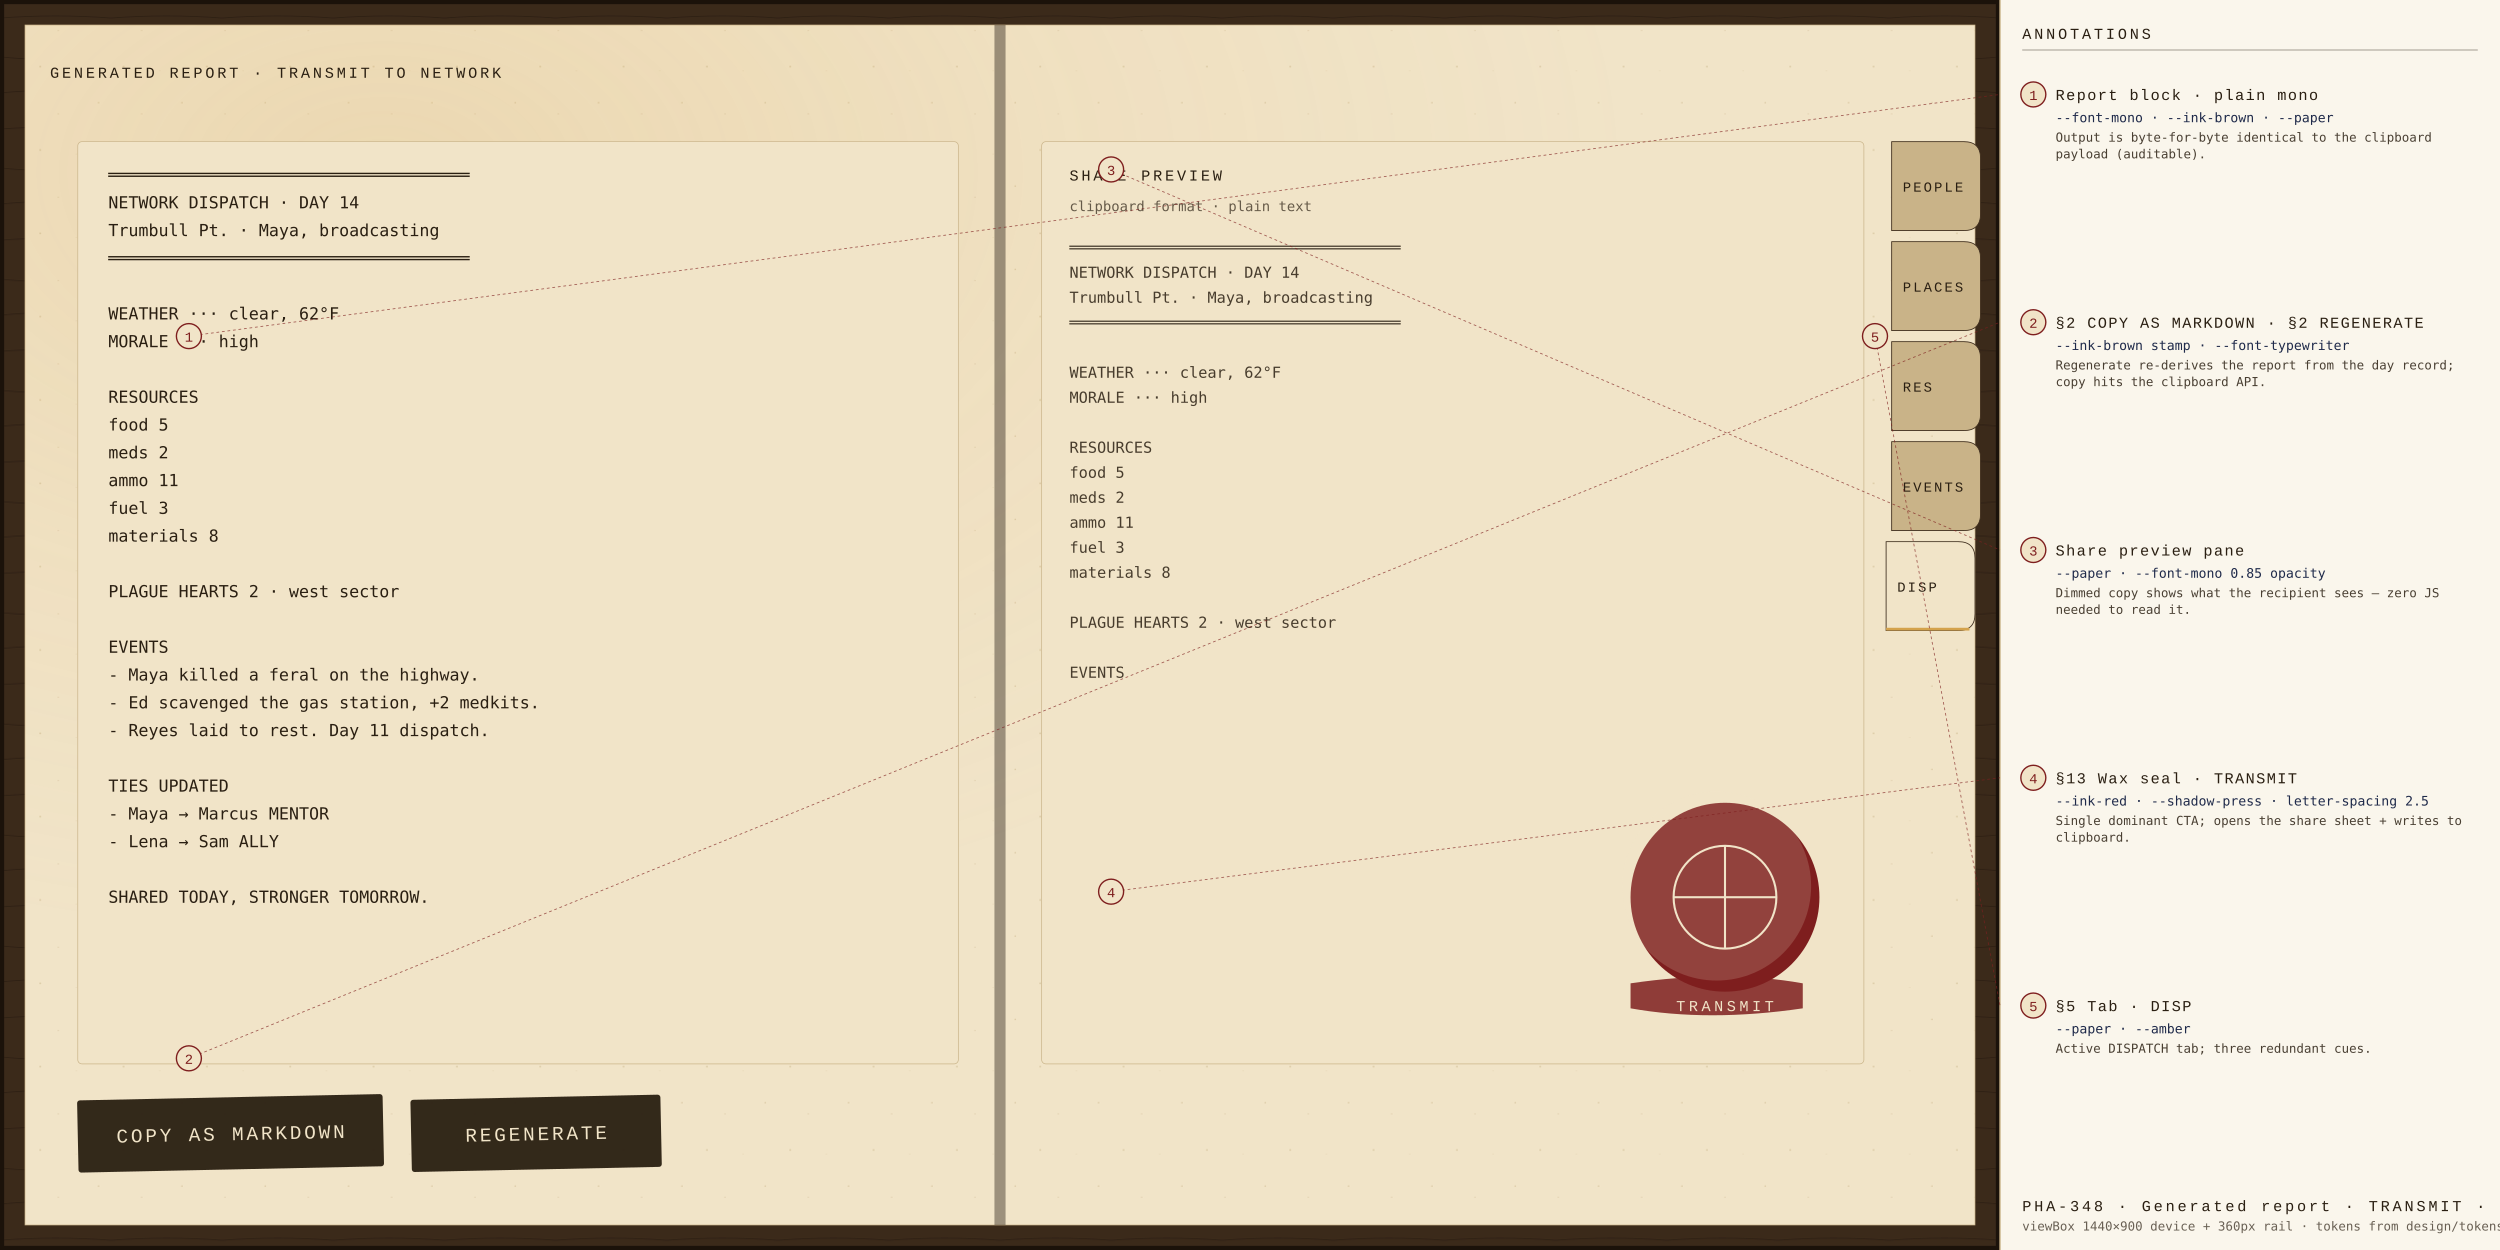
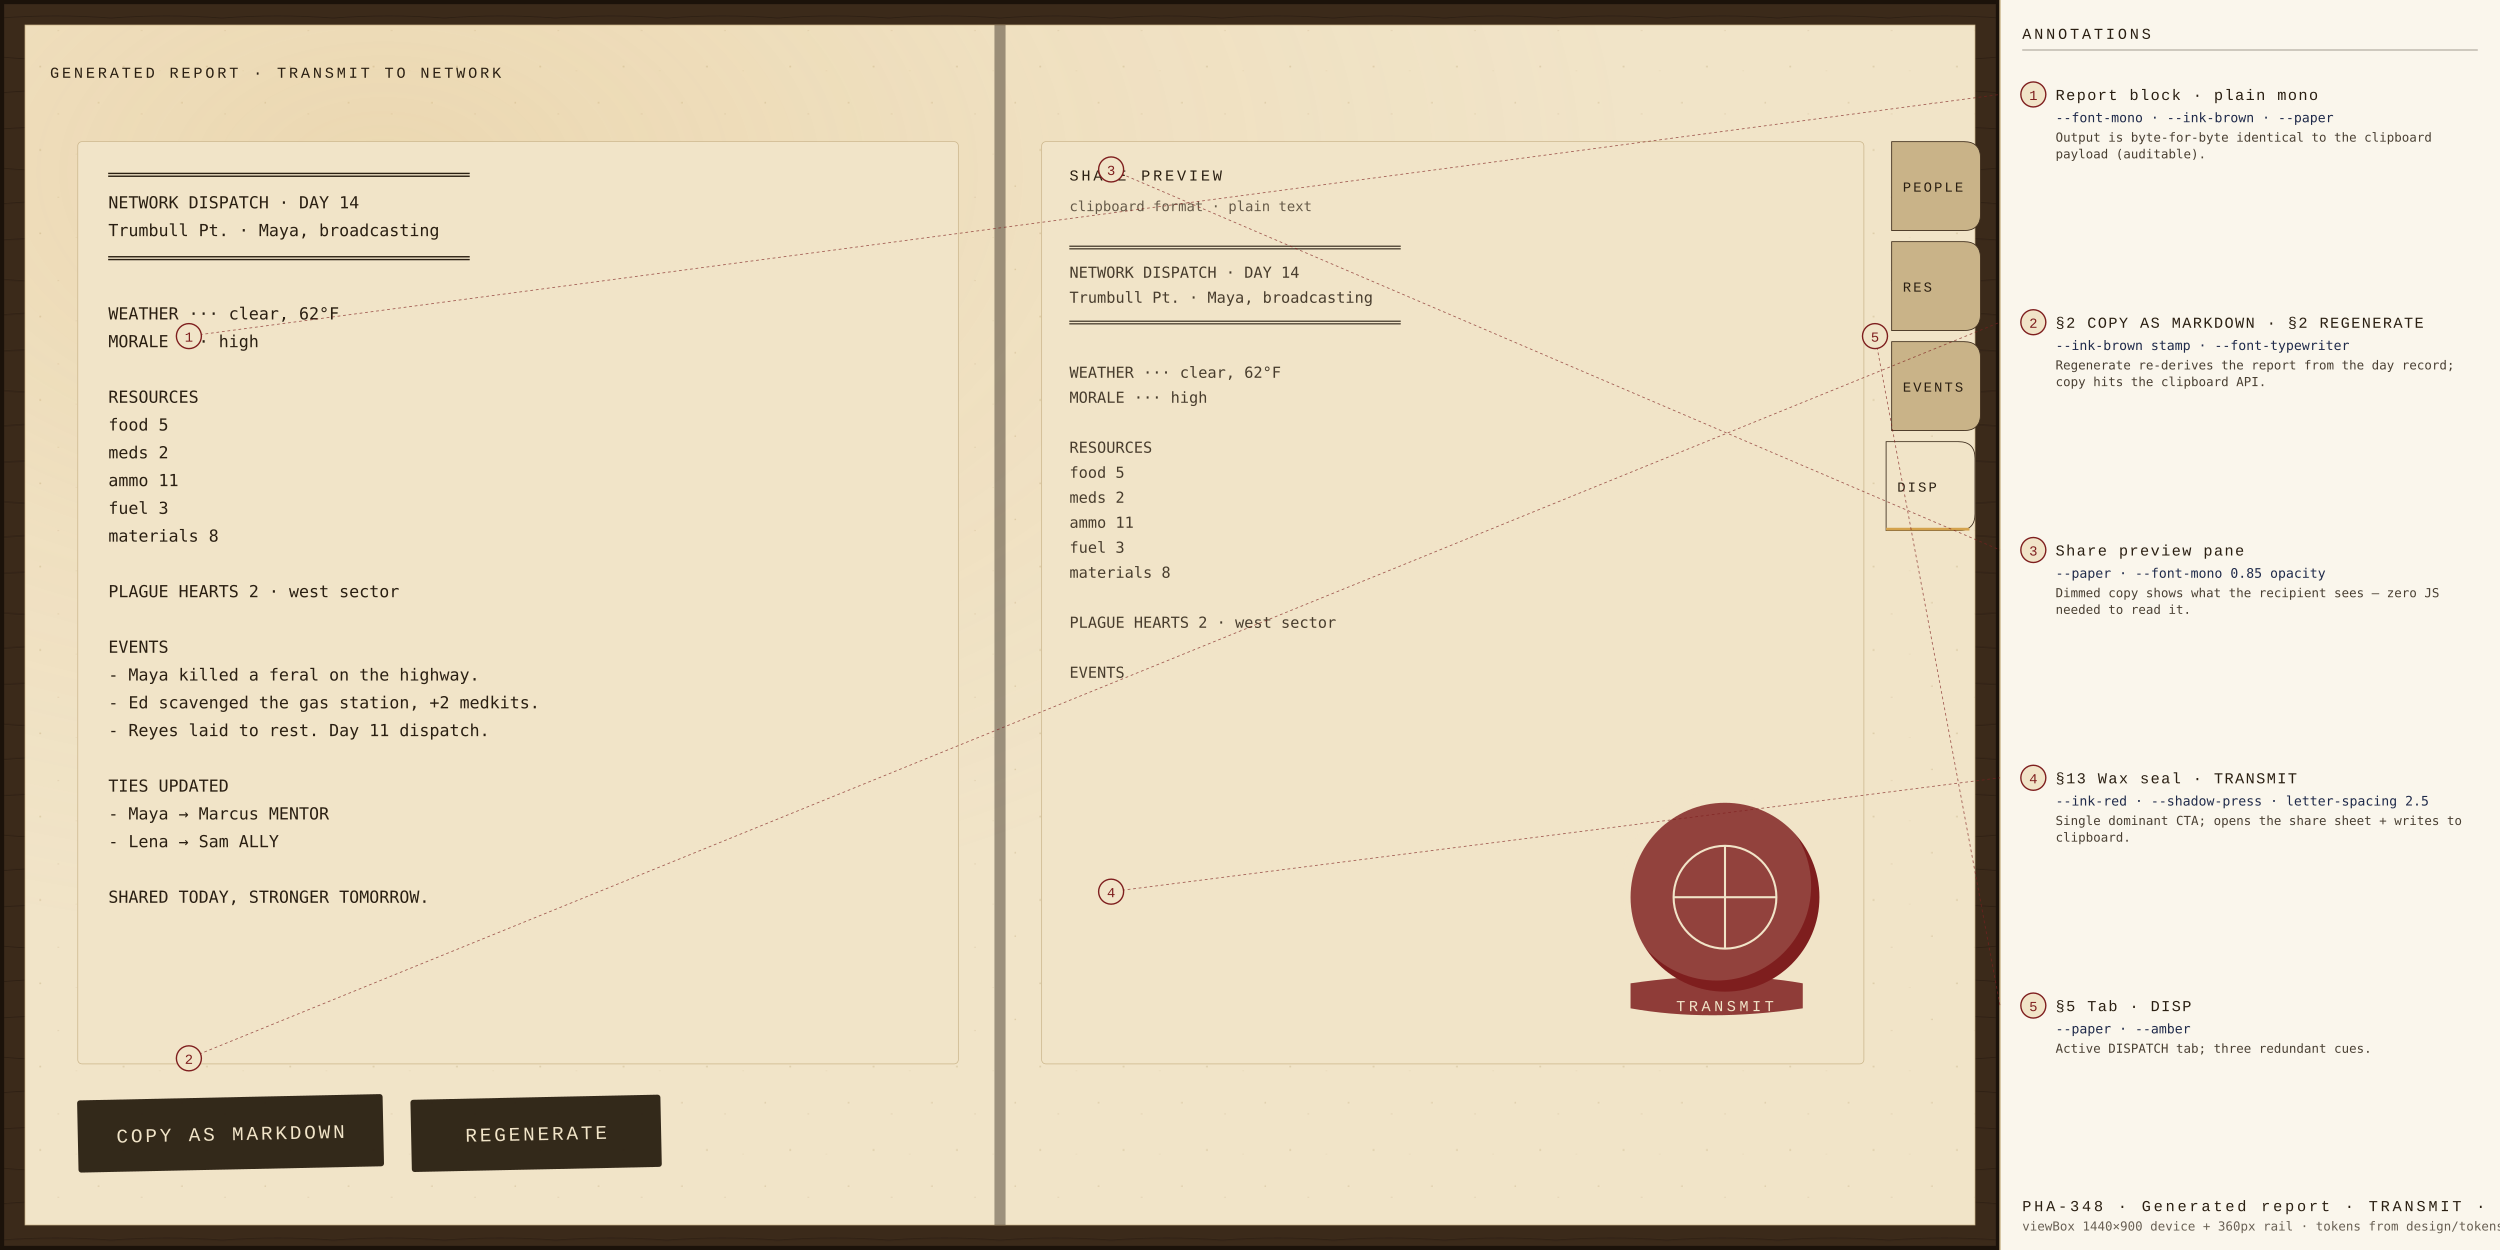
<svg xmlns="http://www.w3.org/2000/svg" viewBox="0 0 1800 900" width="1800" height="900" role="img" aria-label="PHA-348 · Generated report · TRANSMIT · Desktop · ≥1025px mockup">
  <defs>
    <pattern id="paperGrain" x="0" y="0" width="60" height="60" patternUnits="userSpaceOnUse">
      <rect width="60" height="60" fill="#F1E4C8" />
      <circle cx="11" cy="14" r="0.6" fill="#C9B388" opacity="0.5" />
      <circle cx="42" cy="22" r="0.5" fill="#C9B388" opacity="0.4" />
      <circle cx="29" cy="48" r="0.7" fill="#C9B388" opacity="0.45" />
      <circle cx="55" cy="51" r="0.4" fill="#C9B388" opacity="0.3" />
    </pattern>
    <pattern id="leatherGrain" x="0" y="0" width="80" height="80" patternUnits="userSpaceOnUse">
      <rect width="80" height="80" fill="#3B2A1A" />
      <path d="M0 13 q40 -3 80 0 M0 41 q40 4 80 0 M0 67 q40 -4 80 0" stroke="#1B120A" stroke-width="0.6" fill="none" opacity="0.5" />
    </pattern>
    <radialGradient id="lamp" cx="18%" cy="12%" r="65%">
      <stop offset="0%" stop-color="#D4A24C" stop-opacity="0.18" />
      <stop offset="55%" stop-color="#D4A24C" stop-opacity="0.06" />
      <stop offset="100%" stop-color="#D4A24C" stop-opacity="0" />
    </radialGradient>
    <filter id="hand" x="-2%" y="-50%" width="104%" height="200%">
      <feTurbulence type="fractalNoise" baseFrequency="0.7" numOctaves="2" seed="3" />
      <feDisplacementMap in="SourceGraphic" scale="0.6" />
    </filter>
    <symbol id="paperclip" viewBox="0 0 40 60">
      <path d="M20 4 q-9 0 -9 9 v36 q0 9 9 9 t9 -9 v-30 q0 -5 -5 -5 t-5 5 v22" fill="none" stroke="#D4A24C" stroke-width="2.2" stroke-linecap="round" />
    </symbol>
    <symbol id="touchHint" viewBox="0 0 44 44">
      <rect x="0" y="0" width="44" height="44" fill="none" stroke="#D4A24C" stroke-width="1" stroke-dasharray="3 3" opacity="0.6" />
    </symbol>
  </defs>
  <rect x="0" y="0" width="1800" height="900" fill="#3B2A1A" />
  <rect x="0" y="0" width="1440" height="900" fill="url(#leatherGrain)" />
  <rect x="0" y="0" width="1440" height="900" fill="url(#leatherGrain)" />
  <rect x="0" y="0" width="1440" height="900" fill="#3B2A1A" opacity="0.15" />
  <rect x="0" y="0" width="1440" height="3" fill="#1B120A" />
  <rect x="0" y="897" width="1440" height="3" fill="#1B120A" />
  <rect x="0" y="0" width="3" height="900" fill="#1B120A" />
  <rect x="1437" y="0" width="3" height="900" fill="#1B120A" />
  <rect x="18" y="18" width="1404" height="864" fill="url(#paperGrain)" stroke="#C9B388" stroke-width="0.5" />
  <rect x="18" y="18" width="1404" height="864" fill="url(#lamp)" />
  <text x="36" y="56" font-family="'Special Elite', 'Courier New', Courier, monospace" font-size="11" fill="#2A1F12" letter-spacing="2">GENERATED REPORT · TRANSMIT TO NETWORK</text>
  <rect x="716" y="18" width="8" height="864" fill="#1B120A" opacity="0.4" />
  <rect x="56" y="102" width="634" height="664" fill="#F1E4C8" stroke="#C9B388" stroke-width="0.5" rx="3" />
  <text x="78" y="130" font-family="'IBM Plex Mono', ui-monospace, Menlo, Consolas, monospace" font-size="12" fill="#2A1F12">════════════════════════════════════</text>
  <text x="78" y="150" font-family="'IBM Plex Mono', ui-monospace, Menlo, Consolas, monospace" font-size="12" fill="#2A1F12">  NETWORK DISPATCH · DAY 14</text>
  <text x="78" y="170" font-family="'IBM Plex Mono', ui-monospace, Menlo, Consolas, monospace" font-size="12" fill="#2A1F12">  Trumbull Pt. · Maya, broadcasting</text>
  <text x="78" y="190" font-family="'IBM Plex Mono', ui-monospace, Menlo, Consolas, monospace" font-size="12" fill="#2A1F12">════════════════════════════════════</text>
  <text x="78" y="210" font-family="'IBM Plex Mono', ui-monospace, Menlo, Consolas, monospace" font-size="12" fill="#2A1F12" />
  <text x="78" y="230" font-family="'IBM Plex Mono', ui-monospace, Menlo, Consolas, monospace" font-size="12" fill="#2A1F12">WEATHER ··· clear, 62°F</text>
  <text x="78" y="250" font-family="'IBM Plex Mono', ui-monospace, Menlo, Consolas, monospace" font-size="12" fill="#2A1F12">MORALE  ··· high</text>
  <text x="78" y="270" font-family="'IBM Plex Mono', ui-monospace, Menlo, Consolas, monospace" font-size="12" fill="#2A1F12" />
  <text x="78" y="290" font-family="'IBM Plex Mono', ui-monospace, Menlo, Consolas, monospace" font-size="12" fill="#2A1F12">RESOURCES</text>
  <text x="78" y="310" font-family="'IBM Plex Mono', ui-monospace, Menlo, Consolas, monospace" font-size="12" fill="#2A1F12">  food          5</text>
  <text x="78" y="330" font-family="'IBM Plex Mono', ui-monospace, Menlo, Consolas, monospace" font-size="12" fill="#2A1F12">  meds          2</text>
  <text x="78" y="350" font-family="'IBM Plex Mono', ui-monospace, Menlo, Consolas, monospace" font-size="12" fill="#2A1F12">  ammo         11</text>
  <text x="78" y="370" font-family="'IBM Plex Mono', ui-monospace, Menlo, Consolas, monospace" font-size="12" fill="#2A1F12">  fuel          3</text>
  <text x="78" y="390" font-family="'IBM Plex Mono', ui-monospace, Menlo, Consolas, monospace" font-size="12" fill="#2A1F12">  materials     8</text>
  <text x="78" y="410" font-family="'IBM Plex Mono', ui-monospace, Menlo, Consolas, monospace" font-size="12" fill="#2A1F12" />
  <text x="78" y="430" font-family="'IBM Plex Mono', ui-monospace, Menlo, Consolas, monospace" font-size="12" fill="#2A1F12">PLAGUE HEARTS  2 · west sector</text>
  <text x="78" y="450" font-family="'IBM Plex Mono', ui-monospace, Menlo, Consolas, monospace" font-size="12" fill="#2A1F12" />
  <text x="78" y="470" font-family="'IBM Plex Mono', ui-monospace, Menlo, Consolas, monospace" font-size="12" fill="#2A1F12">EVENTS</text>
  <text x="78" y="490" font-family="'IBM Plex Mono', ui-monospace, Menlo, Consolas, monospace" font-size="12" fill="#2A1F12">  - Maya killed a feral on the highway.</text>
  <text x="78" y="510" font-family="'IBM Plex Mono', ui-monospace, Menlo, Consolas, monospace" font-size="12" fill="#2A1F12">  - Ed scavenged the gas station, +2 medkits.</text>
  <text x="78" y="530" font-family="'IBM Plex Mono', ui-monospace, Menlo, Consolas, monospace" font-size="12" fill="#2A1F12">  - Reyes laid to rest. Day 11 dispatch.</text>
  <text x="78" y="550" font-family="'IBM Plex Mono', ui-monospace, Menlo, Consolas, monospace" font-size="12" fill="#2A1F12" />
  <text x="78" y="570" font-family="'IBM Plex Mono', ui-monospace, Menlo, Consolas, monospace" font-size="12" fill="#2A1F12">TIES UPDATED</text>
  <text x="78" y="590" font-family="'IBM Plex Mono', ui-monospace, Menlo, Consolas, monospace" font-size="12" fill="#2A1F12">  - Maya → Marcus    MENTOR</text>
  <text x="78" y="610" font-family="'IBM Plex Mono', ui-monospace, Menlo, Consolas, monospace" font-size="12" fill="#2A1F12">  - Lena → Sam       ALLY</text>
  <text x="78" y="630" font-family="'IBM Plex Mono', ui-monospace, Menlo, Consolas, monospace" font-size="12" fill="#2A1F12" />
  <text x="78" y="650" font-family="'IBM Plex Mono', ui-monospace, Menlo, Consolas, monospace" font-size="12" fill="#2A1F12">SHARED TODAY, STRONGER TOMORROW.</text>
  <g transform="rotate(-1.2 166.0 816.0)">
    <rect x="56" y="790" width="220" height="52" fill="#2A1F12" rx="2" opacity="0.95" />
    <text x="166.0" y="821.0" text-anchor="middle" font-family="'Special Elite', 'Courier New', Courier, monospace" font-size="14" fill="#F1E4C8" letter-spacing="2">COPY AS MARKDOWN</text>
  </g>
  <g transform="rotate(-1.2 386.0 816.0)">
    <rect x="296" y="790" width="180" height="52" fill="#2A1F12" rx="2" opacity="0.95" />
    <text x="386.0" y="821.0" text-anchor="middle" font-family="'Special Elite', 'Courier New', Courier, monospace" font-size="14" fill="#F1E4C8" letter-spacing="2">REGENERATE</text>
  </g>
  <rect x="750" y="102" width="592" height="664" fill="#F1E4C8" stroke="#C9B388" stroke-width="0.5" rx="3" />
  <text x="770" y="130" font-family="'Special Elite', 'Courier New', Courier, monospace" font-size="11" fill="#2A1F12" letter-spacing="2">SHARE PREVIEW</text>
  <text x="770" y="152" font-family="'IBM Plex Mono', ui-monospace, Menlo, Consolas, monospace" font-size="10" fill="#2A1F12" opacity="0.7">clipboard format · plain text</text>
  <text x="770" y="182" font-family="'IBM Plex Mono', ui-monospace, Menlo, Consolas, monospace" font-size="11" fill="#2A1F12" opacity="0.85">════════════════════════════════════</text>
  <text x="770" y="200" font-family="'IBM Plex Mono', ui-monospace, Menlo, Consolas, monospace" font-size="11" fill="#2A1F12" opacity="0.85">  NETWORK DISPATCH · DAY 14</text>
  <text x="770" y="218" font-family="'IBM Plex Mono', ui-monospace, Menlo, Consolas, monospace" font-size="11" fill="#2A1F12" opacity="0.85">  Trumbull Pt. · Maya, broadcasting</text>
  <text x="770" y="236" font-family="'IBM Plex Mono', ui-monospace, Menlo, Consolas, monospace" font-size="11" fill="#2A1F12" opacity="0.85">════════════════════════════════════</text>
  <text x="770" y="254" font-family="'IBM Plex Mono', ui-monospace, Menlo, Consolas, monospace" font-size="11" fill="#2A1F12" opacity="0.85" />
  <text x="770" y="272" font-family="'IBM Plex Mono', ui-monospace, Menlo, Consolas, monospace" font-size="11" fill="#2A1F12" opacity="0.85">WEATHER ··· clear, 62°F</text>
  <text x="770" y="290" font-family="'IBM Plex Mono', ui-monospace, Menlo, Consolas, monospace" font-size="11" fill="#2A1F12" opacity="0.85">MORALE  ··· high</text>
  <text x="770" y="308" font-family="'IBM Plex Mono', ui-monospace, Menlo, Consolas, monospace" font-size="11" fill="#2A1F12" opacity="0.85" />
  <text x="770" y="326" font-family="'IBM Plex Mono', ui-monospace, Menlo, Consolas, monospace" font-size="11" fill="#2A1F12" opacity="0.85">RESOURCES</text>
  <text x="770" y="344" font-family="'IBM Plex Mono', ui-monospace, Menlo, Consolas, monospace" font-size="11" fill="#2A1F12" opacity="0.85">  food          5</text>
  <text x="770" y="362" font-family="'IBM Plex Mono', ui-monospace, Menlo, Consolas, monospace" font-size="11" fill="#2A1F12" opacity="0.85">  meds          2</text>
  <text x="770" y="380" font-family="'IBM Plex Mono', ui-monospace, Menlo, Consolas, monospace" font-size="11" fill="#2A1F12" opacity="0.85">  ammo         11</text>
  <text x="770" y="398" font-family="'IBM Plex Mono', ui-monospace, Menlo, Consolas, monospace" font-size="11" fill="#2A1F12" opacity="0.85">  fuel          3</text>
  <text x="770" y="416" font-family="'IBM Plex Mono', ui-monospace, Menlo, Consolas, monospace" font-size="11" fill="#2A1F12" opacity="0.85">  materials     8</text>
  <text x="770" y="434" font-family="'IBM Plex Mono', ui-monospace, Menlo, Consolas, monospace" font-size="11" fill="#2A1F12" opacity="0.85" />
  <text x="770" y="452" font-family="'IBM Plex Mono', ui-monospace, Menlo, Consolas, monospace" font-size="11" fill="#2A1F12" opacity="0.85">PLAGUE HEARTS  2 · west sector</text>
  <text x="770" y="470" font-family="'IBM Plex Mono', ui-monospace, Menlo, Consolas, monospace" font-size="11" fill="#2A1F12" opacity="0.85" />
  <text x="770" y="488" font-family="'IBM Plex Mono', ui-monospace, Menlo, Consolas, monospace" font-size="11" fill="#2A1F12" opacity="0.85">EVENTS</text>
  <g>
    <path d="M1174 708 q68 -10 124 0 v18 q-68 10 -124 0 z" fill="#7E1E1E" opacity="0.85" />
    <circle cx="1242" cy="646" r="68" fill="#7E1E1E" />
    <circle cx="1236" cy="638" r="68" fill="#F1E4C8" opacity="0.18" />
    <circle cx="1242" cy="646" r="37" fill="none" stroke="#F1E4C8" stroke-width="1.5" />
    <line x1="1242" y1="609" x2="1242" y2="683" stroke="#F1E4C8" stroke-width="1.5" />
    <line x1="1205" y1="646" x2="1279" y2="646" stroke="#F1E4C8" stroke-width="1.5" />
    <text x="1242" y="728" text-anchor="middle" font-family="'Special Elite', 'Courier New', Courier, monospace" font-size="11" fill="#F1E4C8" letter-spacing="2.5">TRANSMIT</text>
  </g>
  <path d="M1362 102 h52 q12 0 12 12 v40 q0 12 -12 12 h-52 z" fill="#C9B388" stroke="#3B2A1A" stroke-width="0.6" />
  <text x="1370" y="138.0" font-family="'Special Elite', 'Courier New', Courier, monospace" font-size="10" fill="#2A1F12" letter-spacing="1.5">PEOPLE</text>
  <path d="M1362 174 h52 q12 0 12 12 v40 q0 12 -12 12 h-52 z" fill="#C9B388" stroke="#3B2A1A" stroke-width="0.6" />
-   <text x="1370" y="210.0" font-family="'Special Elite', 'Courier New', Courier, monospace" font-size="10" fill="#2A1F12" letter-spacing="1.5">PLACES</text>
+   <text x="1370" y="210.0" font-family="'Special Elite', 'Courier New', Courier, monospace" font-size="10" fill="#2A1F12" letter-spacing="1.5">RES</text>
  <path d="M1362 246 h52 q12 0 12 12 v40 q0 12 -12 12 h-52 z" fill="#C9B388" stroke="#3B2A1A" stroke-width="0.6" />
-   <text x="1370" y="282.0" font-family="'Special Elite', 'Courier New', Courier, monospace" font-size="10" fill="#2A1F12" letter-spacing="1.5">RES</text>
-   <path d="M1362 318 h52 q12 0 12 12 v40 q0 12 -12 12 h-52 z" fill="#C9B388" stroke="#3B2A1A" stroke-width="0.6" />
-   <text x="1370" y="354.0" font-family="'Special Elite', 'Courier New', Courier, monospace" font-size="10" fill="#2A1F12" letter-spacing="1.5">EVENTS</text>
-   <path d="M1358 390 h52 q12 0 12 12 v40 q0 12 -12 12 h-52 z" fill="#F1E4C8" stroke="#3B2A1A" stroke-width="0.6" />
-   <text x="1366" y="426.0" font-family="'Special Elite', 'Courier New', Courier, monospace" font-size="10" fill="#2A1F12" letter-spacing="1.5">DISP</text>
-   <line x1="1358" y1="453" x2="1418" y2="453" stroke="#D4A24C" stroke-width="2" />
+   <text x="1370" y="282.0" font-family="'Special Elite', 'Courier New', Courier, monospace" font-size="10" fill="#2A1F12" letter-spacing="1.5">EVENTS</text>
+   <path d="M1358 318 h52 q12 0 12 12 v40 q0 12 -12 12 h-52 z" fill="#F1E4C8" stroke="#3B2A1A" stroke-width="0.6" />
+   <text x="1366" y="354.0" font-family="'Special Elite', 'Courier New', Courier, monospace" font-size="10" fill="#2A1F12" letter-spacing="1.5">DISP</text>
+   <line x1="1358" y1="381" x2="1418" y2="381" stroke="#D4A24C" stroke-width="2" />
  <rect x="1440" y="0" width="360" height="900" fill="#FAF6EC" />
  <line x1="1440" y1="0" x2="1440" y2="900" stroke="#C9B388" stroke-width="1" />
  <text x="1456" y="28" font-family="'Special Elite', 'Courier New', Courier, monospace" font-size="11" fill="#2A1F12" letter-spacing="2">ANNOTATIONS</text>
  <line x1="1456" y1="36" x2="1784" y2="36" stroke="#2A1F12" stroke-width="0.6" opacity="0.5" />
  <line x1="136" y1="242" x2="1440" y2="68" stroke="#7E1E1E" stroke-width="0.6" stroke-dasharray="2 2" opacity="0.7" />
  <circle cx="136" cy="242" r="9" fill="#F1E4C8" stroke="#7E1E1E" stroke-width="1" />
  <text x="136" y="246" text-anchor="middle" font-family="'Special Elite', 'Courier New', Courier, monospace" font-size="10" fill="#7E1E1E">1</text>
  <circle cx="1464" cy="68" r="9" fill="#F1E4C8" stroke="#7E1E1E" stroke-width="1" />
  <text x="1464" y="72" text-anchor="middle" font-family="'Special Elite', 'Courier New', Courier, monospace" font-size="10" fill="#7E1E1E">1</text>
  <text x="1480" y="72" font-family="'Special Elite', 'Courier New', Courier, monospace" font-size="11" fill="#2A1F12" letter-spacing="1">Report block · plain mono</text>
  <text x="1480" y="88" font-family="'IBM Plex Mono', ui-monospace, Menlo, Consolas, monospace" font-size="9.5" fill="#1F2A4A">--font-mono · --ink-brown · --paper</text>
  <text x="1480" y="102" font-family="'IBM Plex Mono', ui-monospace, Menlo, Consolas, monospace" font-size="9" fill="#2A1F12" opacity="0.85">Output is byte-for-byte identical to the clipboard</text>
  <text x="1480" y="114" font-family="'IBM Plex Mono', ui-monospace, Menlo, Consolas, monospace" font-size="9" fill="#2A1F12" opacity="0.85">payload (auditable).</text>
  <line x1="136" y1="762" x2="1440" y2="232" stroke="#7E1E1E" stroke-width="0.6" stroke-dasharray="2 2" opacity="0.7" />
  <circle cx="136" cy="762" r="9" fill="#F1E4C8" stroke="#7E1E1E" stroke-width="1" />
  <text x="136" y="766" text-anchor="middle" font-family="'Special Elite', 'Courier New', Courier, monospace" font-size="10" fill="#7E1E1E">2</text>
  <circle cx="1464" cy="232" r="9" fill="#F1E4C8" stroke="#7E1E1E" stroke-width="1" />
  <text x="1464" y="236" text-anchor="middle" font-family="'Special Elite', 'Courier New', Courier, monospace" font-size="10" fill="#7E1E1E">2</text>
  <text x="1480" y="236" font-family="'Special Elite', 'Courier New', Courier, monospace" font-size="11" fill="#2A1F12" letter-spacing="1">§2 COPY AS MARKDOWN · §2 REGENERATE</text>
  <text x="1480" y="252" font-family="'IBM Plex Mono', ui-monospace, Menlo, Consolas, monospace" font-size="9.5" fill="#1F2A4A">--ink-brown stamp · --font-typewriter</text>
  <text x="1480" y="266" font-family="'IBM Plex Mono', ui-monospace, Menlo, Consolas, monospace" font-size="9" fill="#2A1F12" opacity="0.85">Regenerate re-derives the report from the day record;</text>
  <text x="1480" y="278" font-family="'IBM Plex Mono', ui-monospace, Menlo, Consolas, monospace" font-size="9" fill="#2A1F12" opacity="0.85">copy hits the clipboard API.</text>
  <line x1="800.0" y1="122" x2="1440" y2="396" stroke="#7E1E1E" stroke-width="0.6" stroke-dasharray="2 2" opacity="0.7" />
  <circle cx="800.0" cy="122" r="9" fill="#F1E4C8" stroke="#7E1E1E" stroke-width="1" />
  <text x="800.0" y="126" text-anchor="middle" font-family="'Special Elite', 'Courier New', Courier, monospace" font-size="10" fill="#7E1E1E">3</text>
  <circle cx="1464" cy="396" r="9" fill="#F1E4C8" stroke="#7E1E1E" stroke-width="1" />
  <text x="1464" y="400" text-anchor="middle" font-family="'Special Elite', 'Courier New', Courier, monospace" font-size="10" fill="#7E1E1E">3</text>
  <text x="1480" y="400" font-family="'Special Elite', 'Courier New', Courier, monospace" font-size="11" fill="#2A1F12" letter-spacing="1">Share preview pane</text>
  <text x="1480" y="416" font-family="'IBM Plex Mono', ui-monospace, Menlo, Consolas, monospace" font-size="9.5" fill="#1F2A4A">--paper · --font-mono 0.85 opacity</text>
  <text x="1480" y="430" font-family="'IBM Plex Mono', ui-monospace, Menlo, Consolas, monospace" font-size="9" fill="#2A1F12" opacity="0.85">Dimmed copy shows what the recipient sees — zero JS</text>
  <text x="1480" y="442" font-family="'IBM Plex Mono', ui-monospace, Menlo, Consolas, monospace" font-size="9" fill="#2A1F12" opacity="0.85">needed to read it.</text>
  <line x1="800.0" y1="642" x2="1440" y2="560" stroke="#7E1E1E" stroke-width="0.6" stroke-dasharray="2 2" opacity="0.7" />
  <circle cx="800.0" cy="642" r="9" fill="#F1E4C8" stroke="#7E1E1E" stroke-width="1" />
  <text x="800.0" y="646" text-anchor="middle" font-family="'Special Elite', 'Courier New', Courier, monospace" font-size="10" fill="#7E1E1E">4</text>
  <circle cx="1464" cy="560" r="9" fill="#F1E4C8" stroke="#7E1E1E" stroke-width="1" />
  <text x="1464" y="564" text-anchor="middle" font-family="'Special Elite', 'Courier New', Courier, monospace" font-size="10" fill="#7E1E1E">4</text>
  <text x="1480" y="564" font-family="'Special Elite', 'Courier New', Courier, monospace" font-size="11" fill="#2A1F12" letter-spacing="1">§13 Wax seal · TRANSMIT</text>
  <text x="1480" y="580" font-family="'IBM Plex Mono', ui-monospace, Menlo, Consolas, monospace" font-size="9.5" fill="#1F2A4A">--ink-red · --shadow-press · letter-spacing 2.5</text>
  <text x="1480" y="594" font-family="'IBM Plex Mono', ui-monospace, Menlo, Consolas, monospace" font-size="9" fill="#2A1F12" opacity="0.85">Single dominant CTA; opens the share sheet + writes to</text>
  <text x="1480" y="606" font-family="'IBM Plex Mono', ui-monospace, Menlo, Consolas, monospace" font-size="9" fill="#2A1F12" opacity="0.85">clipboard.</text>
  <line x1="1350" y1="242" x2="1440" y2="724" stroke="#7E1E1E" stroke-width="0.6" stroke-dasharray="2 2" opacity="0.7" />
  <circle cx="1350" cy="242" r="9" fill="#F1E4C8" stroke="#7E1E1E" stroke-width="1" />
  <text x="1350" y="246" text-anchor="middle" font-family="'Special Elite', 'Courier New', Courier, monospace" font-size="10" fill="#7E1E1E">5</text>
  <circle cx="1464" cy="724" r="9" fill="#F1E4C8" stroke="#7E1E1E" stroke-width="1" />
  <text x="1464" y="728" text-anchor="middle" font-family="'Special Elite', 'Courier New', Courier, monospace" font-size="10" fill="#7E1E1E">5</text>
  <text x="1480" y="728" font-family="'Special Elite', 'Courier New', Courier, monospace" font-size="11" fill="#2A1F12" letter-spacing="1">§5 Tab · DISP</text>
  <text x="1480" y="744" font-family="'IBM Plex Mono', ui-monospace, Menlo, Consolas, monospace" font-size="9.5" fill="#1F2A4A">--paper · --amber</text>
  <text x="1480" y="758" font-family="'IBM Plex Mono', ui-monospace, Menlo, Consolas, monospace" font-size="9" fill="#2A1F12" opacity="0.85">Active DISPATCH tab; three redundant cues.</text>
  <text x="1456" y="872" font-family="'Special Elite', 'Courier New', Courier, monospace" font-size="11" fill="#2A1F12" letter-spacing="2">PHA-348 · Generated report · TRANSMIT · Desktop · ≥1025px</text>
  <text x="1456" y="886" font-family="'IBM Plex Mono', ui-monospace, Menlo, Consolas, monospace" font-size="9" fill="#2A1F12" opacity="0.7">viewBox 1440×900 device + 360px rail · tokens from design/tokens.css · components from design/components.md</text>
</svg>
